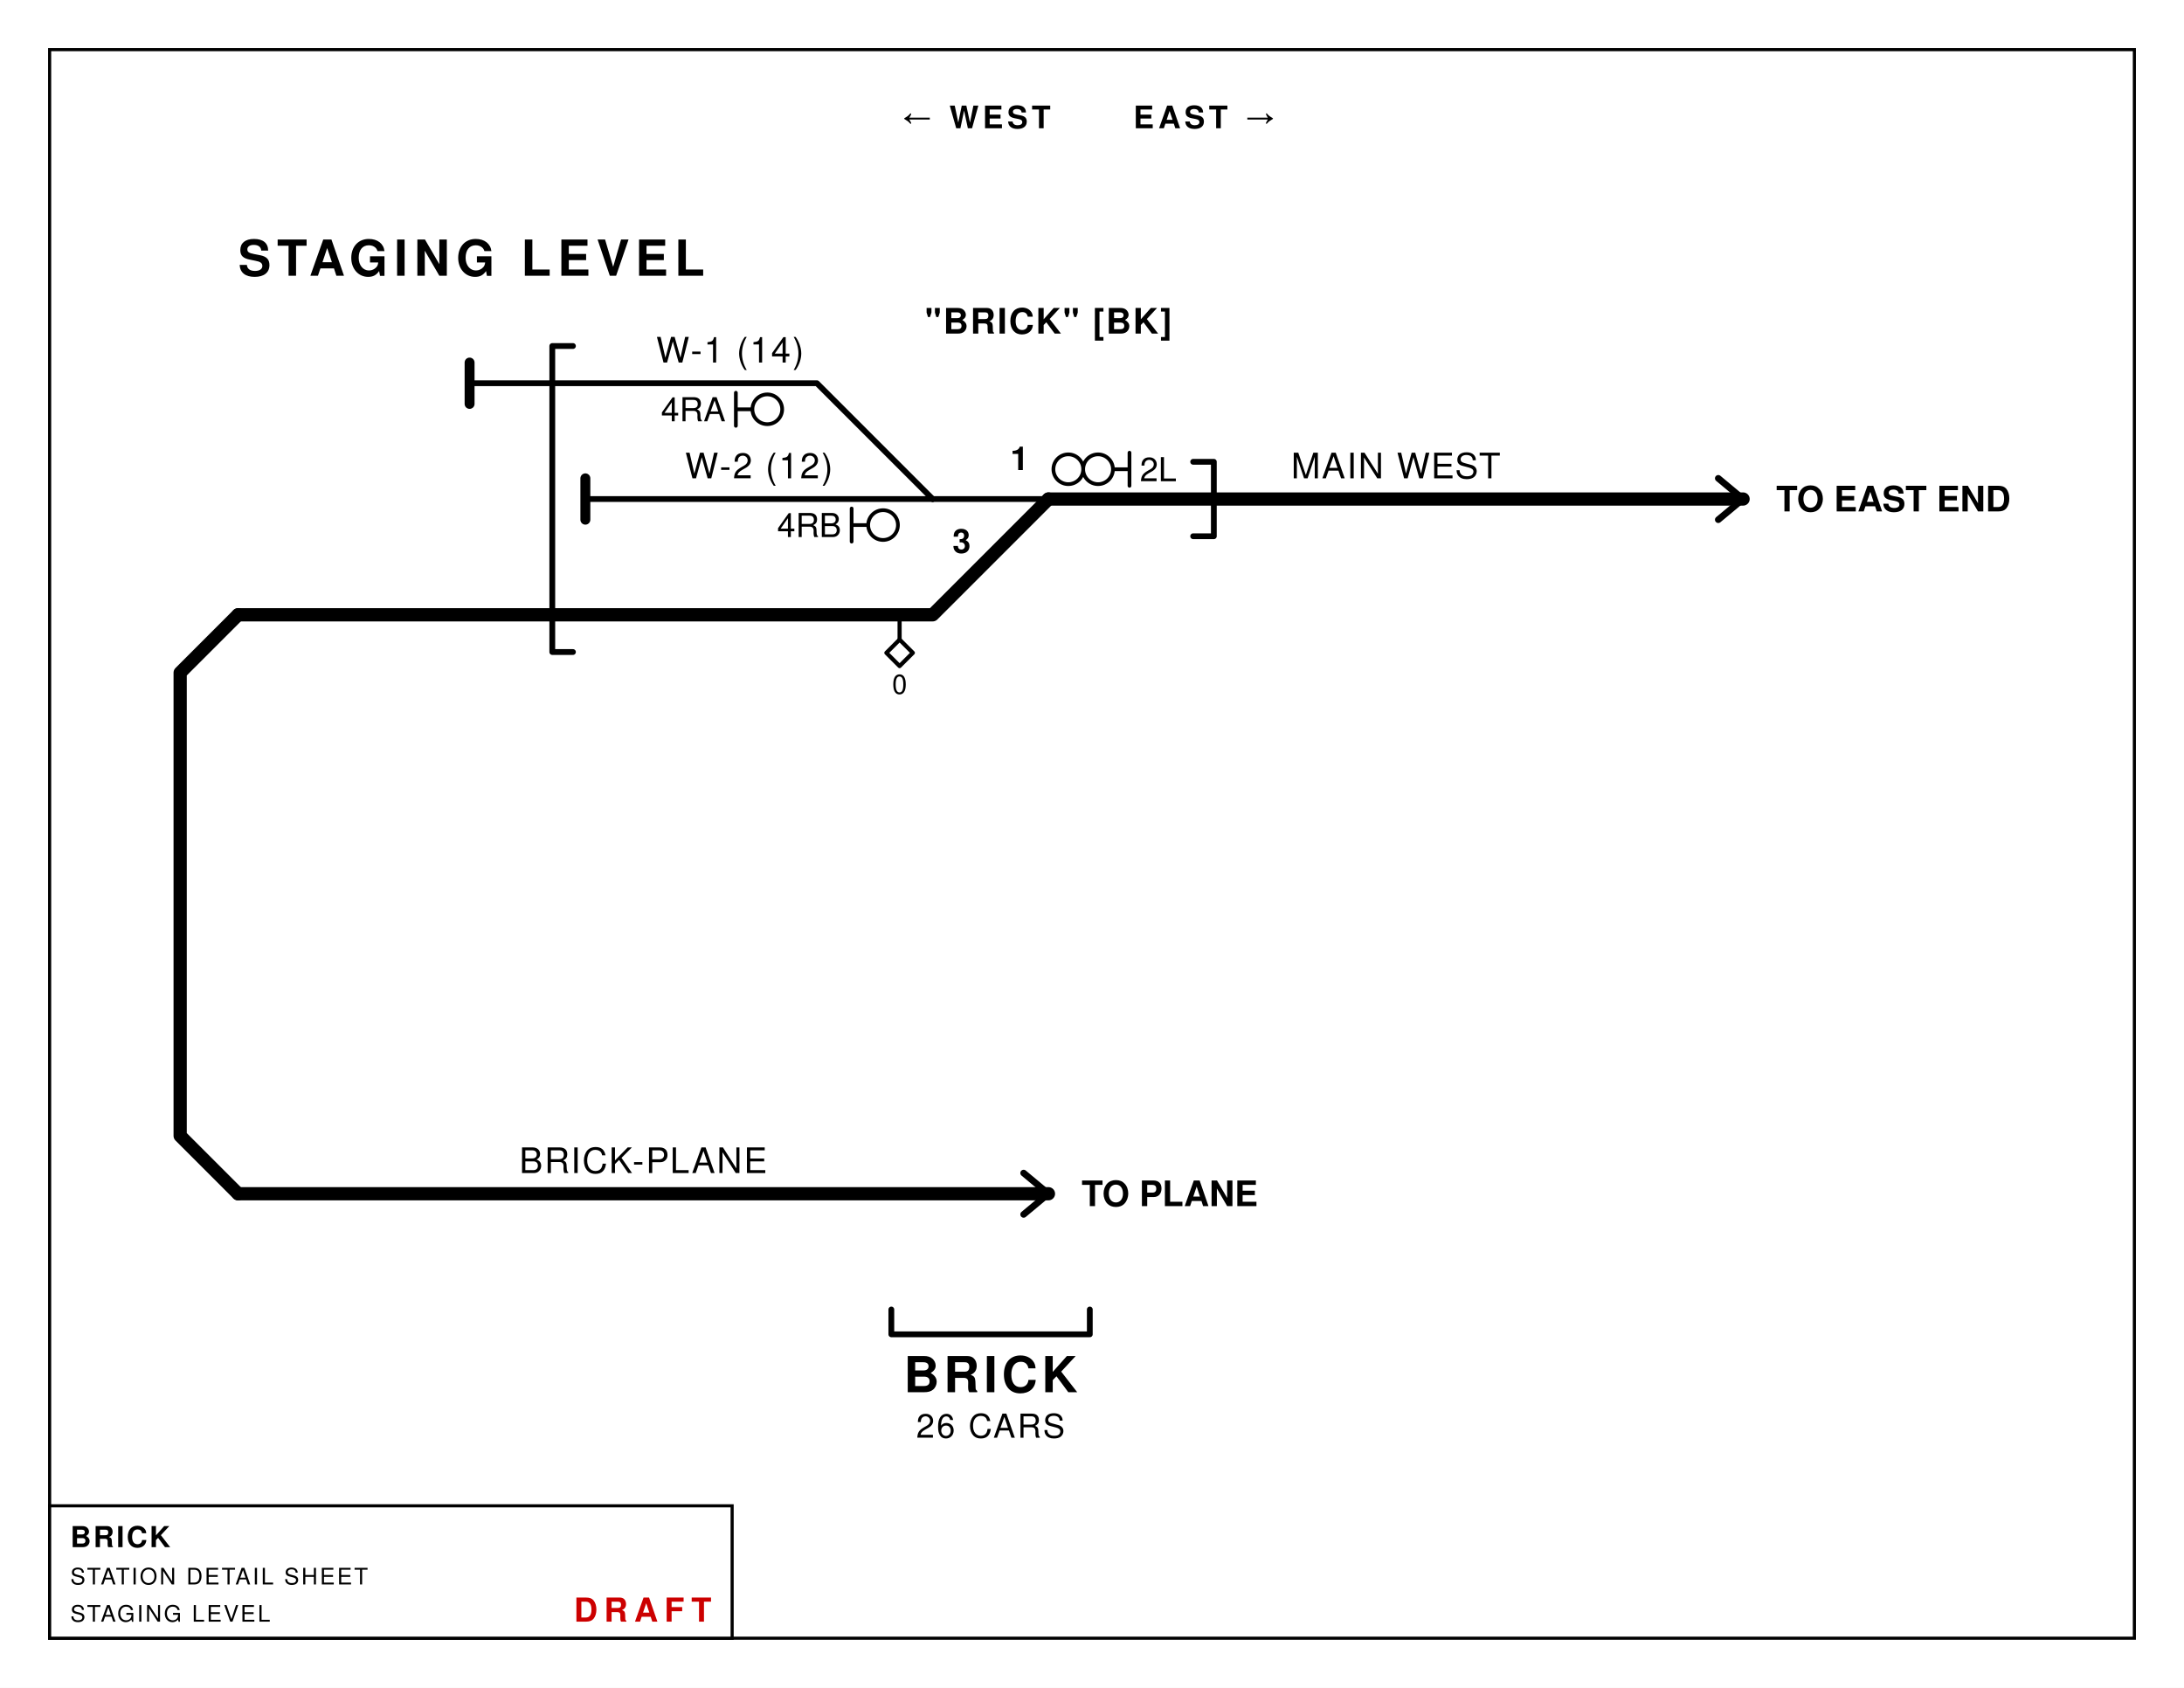
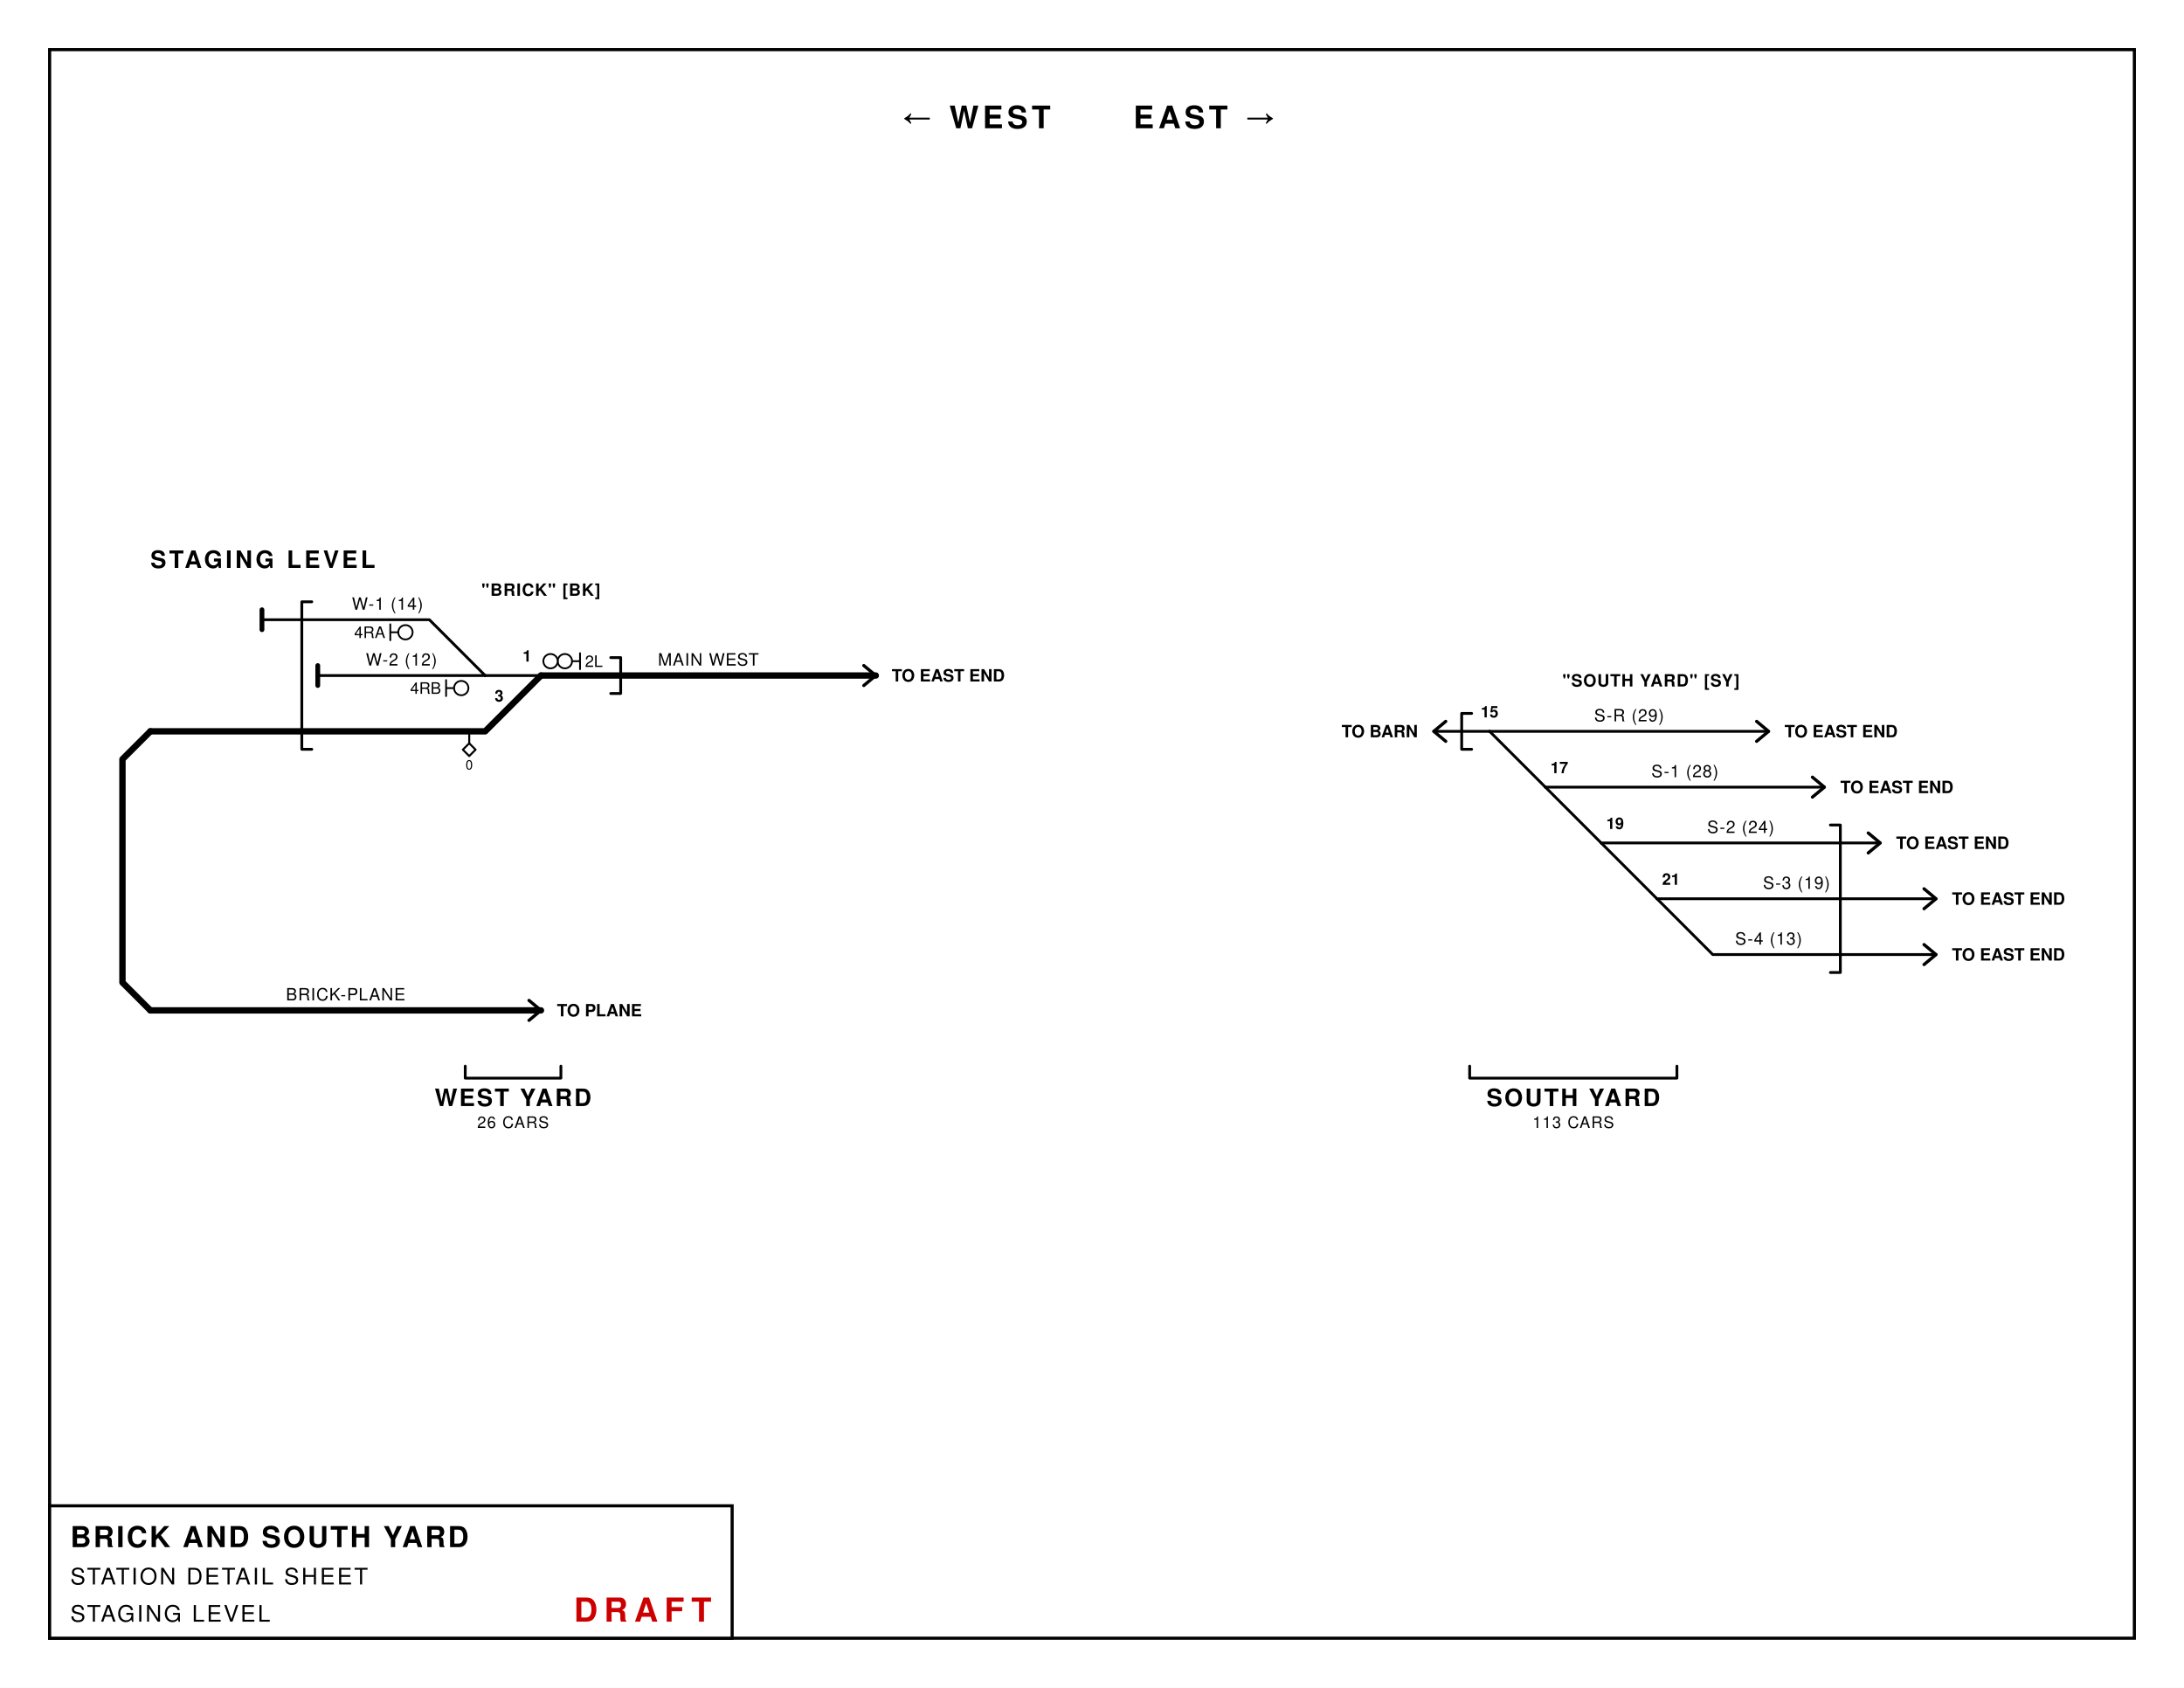
<svg xmlns="http://www.w3.org/2000/svg" viewBox="0 0 1056 816" width="1056" height="816" font-family="'Helvetica Neue',Helvetica,Arial,sans-serif">
  <rect width="1056" height="816" fill="#fff" />
  <rect x="24" y="24" width="1008" height="768" fill="none" stroke="#000" stroke-width="1.5" />
-   <g transform="translate(115.1,125.3) scale(1.9992)" fill="none" stroke="#000" stroke-linecap="round" stroke-linejoin="round">
+   <g transform="translate(72.7,270.7) scale(0.9636)" fill="none" stroke="#000" stroke-linecap="round" stroke-linejoin="round">
+     <path d="M756.0,170.0 L784.0,198.0 L896.0,198.0" stroke-width="1.4" />
+     <path d="M756.0,170.0 L896.0,170.0" stroke-width="1.4" />
+     <path d="M700.0,114.0 L728.0,142.0" stroke-width="1.4" />
+     <path d="M700.0,114.0 L840.0,114.0" stroke-width="1.4" />
+     <path d="M728.0,142.0 L756.0,170.0" stroke-width="1.4" />
+     <path d="M728.0,142.0 L868.0,142.0" stroke-width="1.4" />
    <path d="M168.0,58.0 L196.0,58.0" stroke-width="1.4" />
    <path d="M0.0,226.0 L196.0,226.0" stroke-width="3.2" />
    <path d="M0.0,86.0 L168.0,86.0 L196.0,58.0" stroke-width="3.2" />
    <path d="M56.0,30.0 L140.0,30.0 L168.0,58.0" stroke-width="1.4" />
    <path d="M84.0,58.0 L168.0,58.0" stroke-width="1.4" />
+     <path d="M644.0,86.0 L672.0,86.0" stroke-width="1.4" />
+     <path d="M672.0,86.0 L812.0,86.0" stroke-width="1.4" />
+     <path d="M672.0,86.0 L700.0,114.0" stroke-width="1.4" />
    <path d="M196.0,58.0 L364.0,58.0" stroke-width="3.2" />
    <path d="M0.0,86.0 L-14.0,100.0 L-14.0,212.0 L0.0,226.0" stroke-width="3.2" />
+     <path d="M896.0,198.0 m-6,-5 l6,5 l-6,5" stroke-width="1.6" />
+     <path d="M896.0,170.0 m-6,-5 l6,5 l-6,5" stroke-width="1.6" />
+     <path d="M840.0,114.0 m-6,-5 l6,5 l-6,5" stroke-width="1.6" />
+     <path d="M868.0,142.0 m-6,-5 l6,5 l-6,5" stroke-width="1.6" />
    <path d="M196.0,226.0 m-6,-5 l6,5 l-6,5" stroke-width="1.6" />
    <path d="M56.0,25.0 L56.0,35.0" stroke-width="2.4" />
    <path d="M84.0,53.0 L84.0,63.0" stroke-width="2.4" />
+     <path d="M644.0,86.0 m6,-5 l-6,5 l6,5" stroke-width="1.6" />
+     <path d="M812.0,86.0 m-6,-5 l6,5 l-6,5" stroke-width="1.6" />
    <path d="M364.0,58.0 m-6,-5 l6,5 l-6,5" stroke-width="1.6" />
    <path d="M158.0,254 L158.0,260 L206.0,260 L206.0,254" stroke-width="1.4" />
+     <path d="M662.0,254 L662.0,260 L766.0,260 L766.0,254" stroke-width="1.4" />
    <path d="M215.6,46.8 L215.6,54.8 M215.6,50.8 L211.6,50.8" stroke-width="0.9" />
    <circle cx="208.0" cy="50.8" r="3.6" stroke-width="0.9" fill="#fff" />
    <circle cx="200.8" cy="50.8" r="3.6" stroke-width="0.9" fill="#fff" />
    <path d="M120.4,32.3 L120.4,40.3 M120.4,36.3 L124.4,36.3" stroke-width="0.9" />
    <circle cx="128.0" cy="36.3" r="3.6" stroke-width="0.9" fill="#fff" />
    <path d="M148.4,60.3 L148.4,68.3 M148.4,64.3 L152.4,64.3" stroke-width="0.9" />
    <circle cx="156.0" cy="64.3" r="3.6" stroke-width="0.9" fill="#fff" />
    <path d="M81.0,21.0 L76.0,21.0 L76.0,95.0 L81.0,95.0" stroke-width="1.4" />
    <path d="M231.0,49.0 L236.0,49.0 L236.0,67.0 L231.0,67.0" stroke-width="1.4" />
+     <path d="M663.0,77.0 L658.0,77.0 L658.0,95.0 L663.0,95.0" stroke-width="1.4" />
+     <path d="M843.0,133.0 L848.0,133.0 L848.0,207.0 L843.0,207.0" stroke-width="1.4" />
    <path d="M160.0,86.0 L160.0,92.0" stroke-width="1" />
    <path d="M160.0,92.0 L163.2,95.2 L160.0,98.4 L156.8,95.2 Z" stroke-width="1" fill="#fff" />
    <text x="0.0" y="4.0" font-size="12" text-anchor="start" font-weight="bold" fill="#000" stroke="none" letter-spacing="1.5">STAGING LEVEL</text>
+     <text x="904.0" y="201.0" font-size="8.5" text-anchor="start" font-weight="bold" fill="#000" stroke="none">TO EAST END</text>
+     <text x="904.0" y="173.0" font-size="8.5" text-anchor="start" font-weight="bold" fill="#000" stroke="none">TO EAST END</text>
+     <text x="848.0" y="117.0" font-size="8.5" text-anchor="start" font-weight="bold" fill="#000" stroke="none">TO EAST END</text>
+     <text x="876.0" y="145.0" font-size="8.5" text-anchor="start" font-weight="bold" fill="#000" stroke="none">TO EAST END</text>
    <text x="204.0" y="229.0" font-size="8.5" text-anchor="start" font-weight="bold" fill="#000" stroke="none">TO PLANE</text>
+     <text x="636.0" y="89.0" font-size="8.5" text-anchor="end" font-weight="bold" fill="#000" stroke="none">TO BARN</text>
+     <text x="820.0" y="89.0" font-size="8.5" text-anchor="start" font-weight="bold" fill="#000" stroke="none">TO EAST END</text>
    <text x="372.0" y="61.0" font-size="8.5" text-anchor="start" font-weight="bold" fill="#000" stroke="none">TO EAST END</text>
-     <text x="182.0" y="274.0" font-size="12" text-anchor="middle" font-weight="bold" fill="#000" stroke="none" letter-spacing="1">BRICK</text>
+     <text x="182.0" y="274.0" font-size="12" text-anchor="middle" font-weight="bold" fill="#000" stroke="none" letter-spacing="1">WEST YARD</text>
    <text x="182.0" y="285.0" font-size="8" text-anchor="middle" font-weight="normal" fill="#000" stroke="none" letter-spacing="0.5">26 CARS</text>
+     <text x="714.0" y="274.0" font-size="12" text-anchor="middle" font-weight="bold" fill="#000" stroke="none" letter-spacing="1">SOUTH YARD</text>
+     <text x="714.0" y="285.0" font-size="8" text-anchor="middle" font-weight="normal" fill="#000" stroke="none" letter-spacing="0.5">113 CARS</text>
    <text x="117.9" y="39.2" font-size="8" text-anchor="end" font-weight="normal" fill="#000" stroke="none">4RA</text>
    <text x="119.0" y="25.0" font-size="8.5" text-anchor="middle" font-weight="normal" fill="#000" stroke="none" letter-spacing="0.4">W-1 (14)</text>
    <text x="175.0" y="71.0" font-size="8" text-anchor="middle" font-weight="bold" fill="#000" stroke="none">3</text>
    <text x="145.9" y="67.2" font-size="8" text-anchor="end" font-weight="normal" fill="#000" stroke="none">4RB</text>
    <text x="126.0" y="53.0" font-size="8.5" text-anchor="middle" font-weight="normal" fill="#000" stroke="none" letter-spacing="0.4">W-2 (12)</text>
    <text x="218.1" y="53.7" font-size="8" text-anchor="start" font-weight="normal" fill="#000" stroke="none">2L</text>
+     <text x="812.0" y="193.0" font-size="8.5" text-anchor="middle" font-weight="normal" fill="#000" stroke="none" letter-spacing="0.4">S-4 (13)</text>
    <text x="280.0" y="53.0" font-size="8.5" text-anchor="middle" font-weight="normal" fill="#000" stroke="none" letter-spacing="0.4">MAIN WEST</text>
    <text x="160.0" y="105.1" font-size="6.5" text-anchor="middle" font-weight="normal" fill="#000" stroke="none">0</text>
+     <text x="826.0" y="165.0" font-size="8.5" text-anchor="middle" font-weight="normal" fill="#000" stroke="none" letter-spacing="0.4">S-3 (19)</text>
+     <text x="798.0" y="137.0" font-size="8.5" text-anchor="middle" font-weight="normal" fill="#000" stroke="none" letter-spacing="0.4">S-2 (24)</text>
+     <text x="770.0" y="109.0" font-size="8.5" text-anchor="middle" font-weight="normal" fill="#000" stroke="none" letter-spacing="0.4">S-1 (28)</text>
    <text x="98.0" y="221.0" font-size="8.5" text-anchor="middle" font-weight="normal" fill="#000" stroke="none" letter-spacing="0.4">BRICK-PLANE</text>
+     <text x="742.0" y="81.0" font-size="8.5" text-anchor="middle" font-weight="normal" fill="#000" stroke="none" letter-spacing="0.4">S-R (29)</text>
+     <text x="707.0" y="107.0" font-size="8" text-anchor="middle" font-weight="bold" fill="#000" stroke="none">17</text>
+     <text x="763.0" y="163.0" font-size="8" text-anchor="middle" font-weight="bold" fill="#000" stroke="none">21</text>
+     <text x="735.0" y="135.0" font-size="8" text-anchor="middle" font-weight="bold" fill="#000" stroke="none">19</text>
    <text x="189.0" y="51.0" font-size="8" text-anchor="middle" font-weight="bold" fill="#000" stroke="none">1</text>
    <text x="196.0" y="18.0" font-size="8.5" text-anchor="middle" font-weight="bold" fill="#000" stroke="none" letter-spacing="0.4">"BRICK" [BK]</text>
+     <text x="672.0" y="79.0" font-size="8" text-anchor="middle" font-weight="bold" fill="#000" stroke="none">15</text>
+     <text x="753.0" y="63.5" font-size="8.5" text-anchor="middle" font-weight="bold" fill="#000" stroke="none" letter-spacing="0.4">"SOUTH YARD" [SY]</text>
  </g>
  <text x="508.0" y="62" font-size="15" text-anchor="end" font-weight="bold" letter-spacing="2">← WEST</text>
  <text x="548.0" y="62" font-size="15" text-anchor="start" font-weight="bold" letter-spacing="2">EAST →</text>
  <rect x="24" y="728" width="330" height="64" fill="#fff" stroke="#000" stroke-width="1.5" />
-   <text x="34" y="748" font-size="14" font-weight="bold" letter-spacing="1">BRICK</text>
+   <text x="34" y="748" font-size="14" font-weight="bold" letter-spacing="1">BRICK AND SOUTH YARD</text>
  <text x="34" y="766" font-size="11" font-weight="normal" letter-spacing="1">STATION DETAIL SHEET</text>
  <text x="34" y="784" font-size="11" font-weight="normal" letter-spacing="1">STAGING LEVEL</text>
  <text x="344" y="784" font-size="16" text-anchor="end" font-weight="bold" letter-spacing="3" fill="#c00">DRAFT</text>
</svg>
